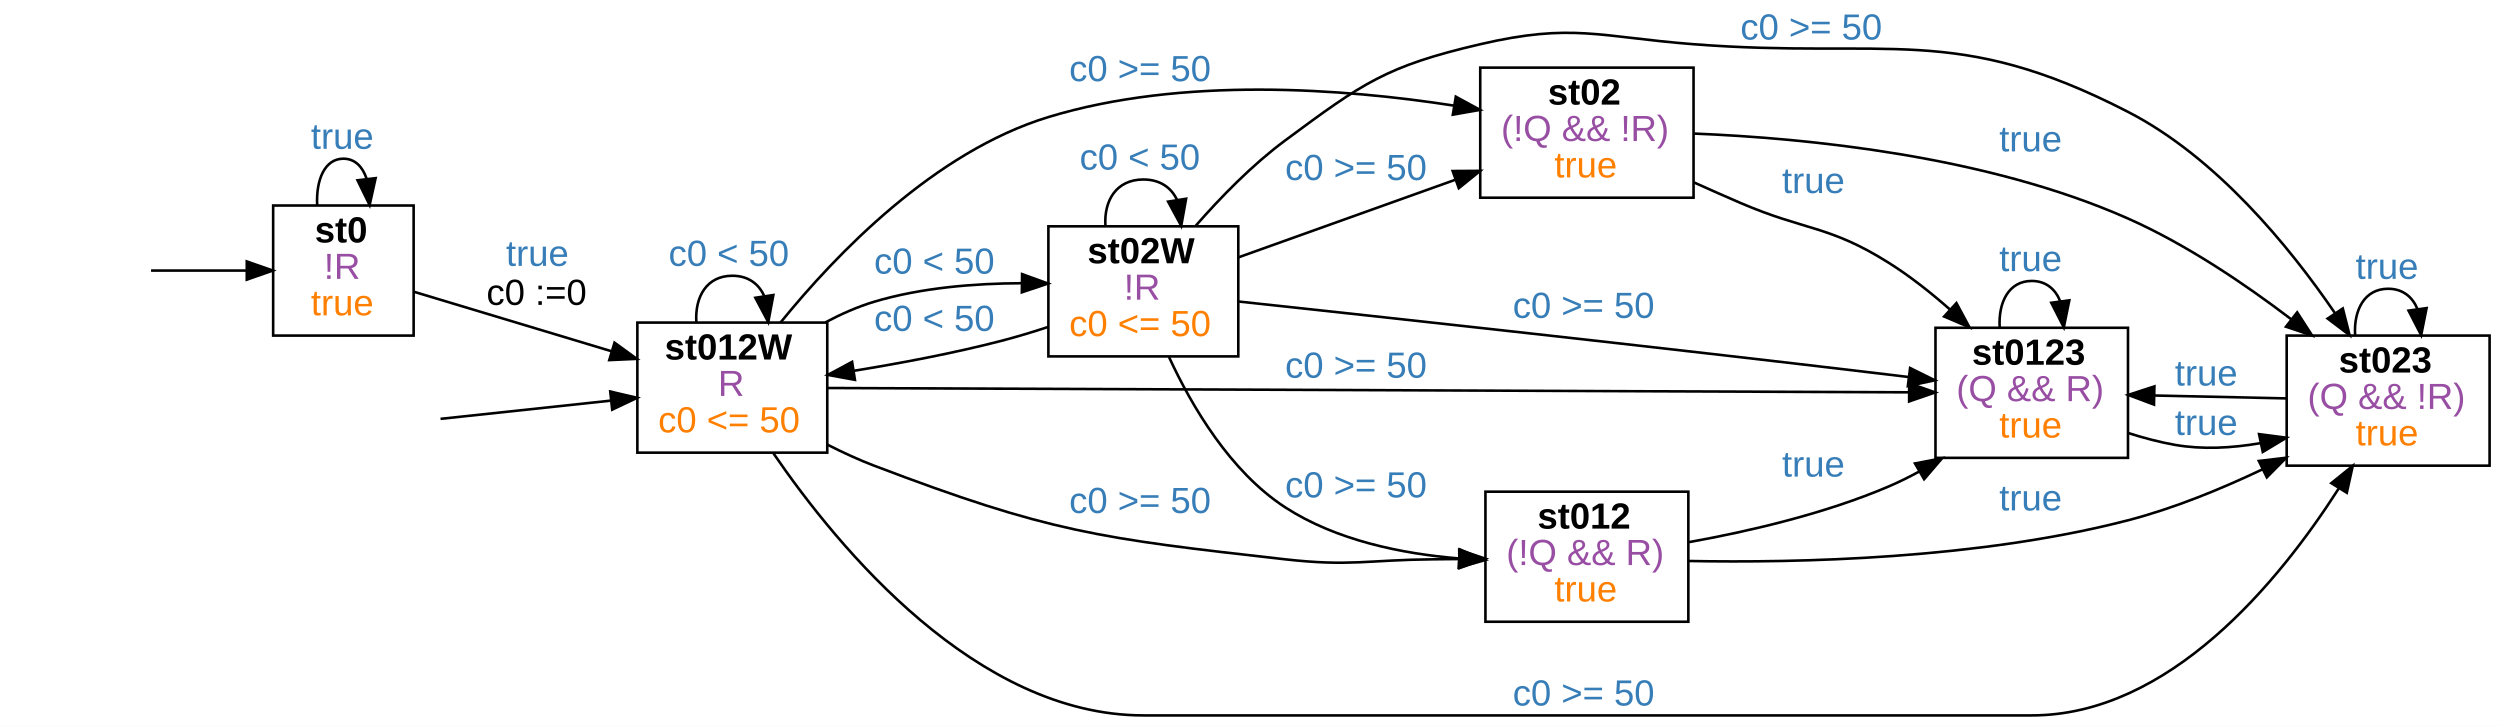
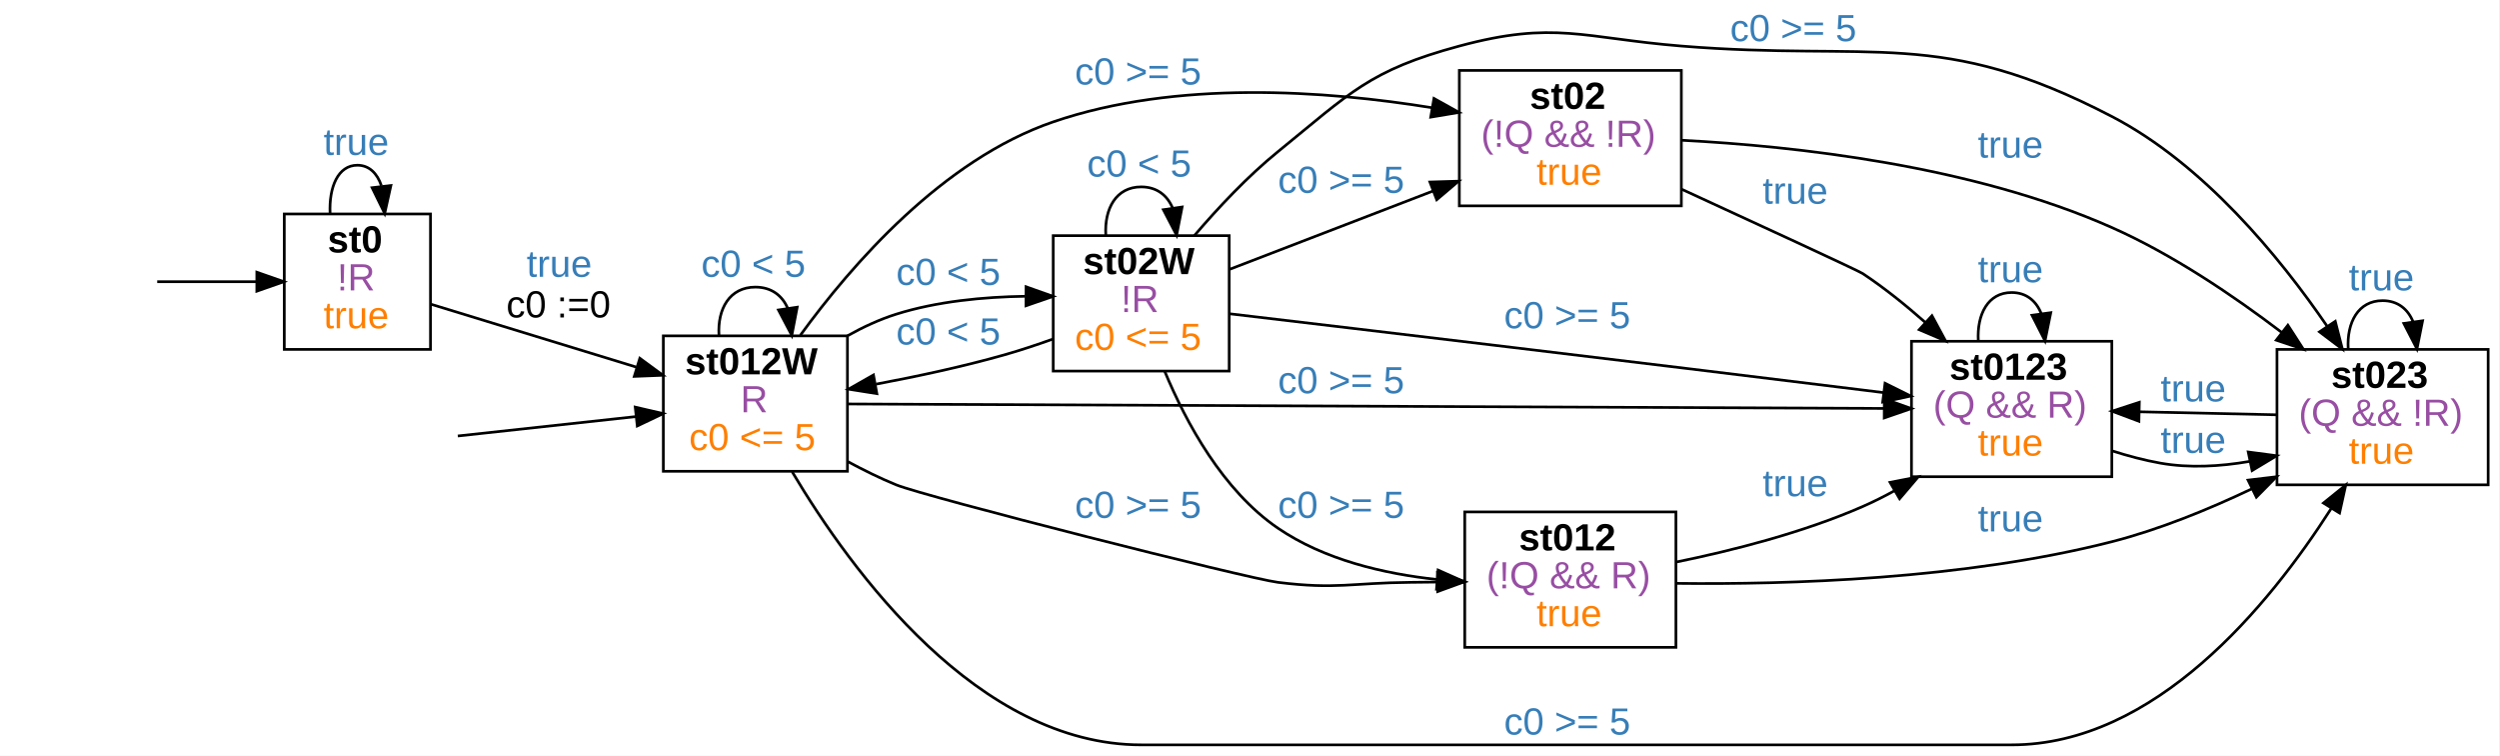
- <svg xmlns="http://www.w3.org/2000/svg" width="961pt" height="279pt" viewBox="0.00 0.00 961.00 279.00">
+ <svg xmlns="http://www.w3.org/2000/svg" width="923pt" height="279pt" viewBox="0.00 0.00 923.00 279.00">
  <g id="graph0" class="graph" transform="scale(1 1) rotate(0) translate(4 275)">
-     <polygon fill="#ffffff" stroke="transparent" points="-4,4 -4,-275 957,-275 957,4 -4,4" />
+     <polygon fill="#ffffff" stroke="transparent" points="-4,4 -4,-275 919,-275 919,4 -4,4" />
    <g id="node2" class="node">
      <polygon fill="none" stroke="#000000" points="155,-196 101,-196 101,-146 155,-146 155,-196" />
      <text text-anchor="start" x="117" y="-181.8" font-family="arial" font-weight="bold" font-size="14.00" fill="#000000">st0</text>
      <text text-anchor="start" x="120.5" y="-167.8" font-family="arial" font-size="14.00" fill="#984ea3">!R</text>
      <text text-anchor="start" x="115.5" y="-153.8" font-family="arial" font-size="14.00" fill="#ff7f00">true</text>
    </g>
    <g id="edge1" class="edge">
      <path fill="none" stroke="#000000" d="M54.066,-171C65.274,-171 78.461,-171 90.571,-171" />
      <polygon fill="#000000" stroke="#000000" points="90.859,-174.5 100.859,-171 90.859,-167.5 90.859,-174.5" />
    </g>
    <g id="edge3" class="edge">
      <path fill="none" stroke="#000000" d="M117.915,-196.176C117.466,-205.91 120.828,-214 128,-214 132.37,-214 135.326,-210.996 136.867,-206.446" />
      <polygon fill="#000000" stroke="#000000" points="140.382,-206.518 138.085,-196.176 133.431,-205.694 140.382,-206.518" />
      <text text-anchor="start" x="115.5" y="-217.8" font-family="arial" font-size="14.00" fill="#377eb8">true</text>
    </g>
    <g id="node4" class="node">
-       <polygon fill="none" stroke="#000000" points="314,-151 241,-151 241,-101 314,-101 314,-151" />
-       <text text-anchor="start" x="251.5" y="-136.8" font-family="arial" font-weight="bold" font-size="14.00" fill="#000000">st012W</text>
-       <text text-anchor="start" x="272" y="-122.8" font-family="arial" font-size="14.00" fill="#984ea3">R</text>
-       <text text-anchor="start" x="249" y="-108.8" font-family="arial" font-size="14.00" fill="#ff7f00">c0 &lt;= 50</text>
+       <polygon fill="none" stroke="#000000" points="309,-151 241,-151 241,-101 309,-101 309,-151" />
+       <text text-anchor="start" x="249" y="-136.8" font-family="arial" font-weight="bold" font-size="14.00" fill="#000000">st012W</text>
+       <text text-anchor="start" x="269.5" y="-122.8" font-family="arial" font-size="14.00" fill="#984ea3">R</text>
+       <text text-anchor="start" x="250.5" y="-108.8" font-family="arial" font-size="14.00" fill="#ff7f00">c0 &lt;= 5</text>
    </g>
    <g id="edge4" class="edge">
-       <path fill="none" stroke="#000000" d="M155.073,-162.851C176.244,-156.478 206.172,-147.47 231.138,-139.955" />
-       <polygon fill="#000000" stroke="#000000" points="232.219,-143.285 240.785,-137.051 230.201,-136.582 232.219,-143.285" />
+       <path fill="none" stroke="#000000" d="M155.305,-162.641C176.541,-156.141 206.429,-146.991 231.025,-139.462" />
+       <polygon fill="#000000" stroke="#000000" points="232.317,-142.727 240.854,-136.453 230.268,-136.033 232.317,-142.727" />
      <text text-anchor="start" x="190.5" y="-172.8" font-family="arial" font-size="14.00" fill="#377eb8">true</text>
      <text text-anchor="start" x="183" y="-157.8" font-family="arial" font-size="14.00" fill="#000000">c0 :=0</text>
    </g>
    <g id="edge2" class="edge">
-       <path fill="none" stroke="#000000" d="M165.339,-113.996C185.184,-116.12 209.768,-118.751 230.858,-121.008" />
-       <polygon fill="#000000" stroke="#000000" points="230.579,-124.498 240.895,-122.082 231.324,-117.538 230.579,-124.498" />
+       <path fill="none" stroke="#000000" d="M165.094,-114.037C185.122,-116.217 209.974,-118.922 230.977,-121.208" />
+       <polygon fill="#000000" stroke="#000000" points="230.62,-124.69 240.94,-122.293 231.378,-117.731 230.62,-124.69" />
    </g>
    <g id="edge16" class="edge">
-       <path fill="none" stroke="#000000" d="M263.679,-151.176C263.065,-160.91 267.672,-169 277.5,-169 283.643,-169 287.746,-165.84 289.809,-161.093" />
-       <polygon fill="#000000" stroke="#000000" points="293.274,-161.589 291.321,-151.176 286.354,-160.534 293.274,-161.589" />
-       <text text-anchor="start" x="253" y="-172.8" font-family="arial" font-size="14.00" fill="#377eb8">c0 &lt; 50</text>
+       <path fill="none" stroke="#000000" d="M261.553,-151.176C260.955,-160.91 265.438,-169 275,-169 280.977,-169 284.969,-165.84 286.976,-161.093" />
+       <polygon fill="#000000" stroke="#000000" points="290.442,-161.581 288.447,-151.176 283.518,-160.554 290.442,-161.581" />
+       <text text-anchor="start" x="255" y="-172.8" font-family="arial" font-size="14.00" fill="#377eb8">c0 &lt; 5</text>
    </g>
    <g id="node5" class="node">
-       <polygon fill="none" stroke="#000000" points="472,-188 399,-188 399,-138 472,-138 472,-188" />
-       <text text-anchor="start" x="414" y="-173.8" font-family="arial" font-weight="bold" font-size="14.00" fill="#000000">st02W</text>
-       <text text-anchor="start" x="428" y="-159.8" font-family="arial" font-size="14.00" fill="#984ea3">!R</text>
-       <text text-anchor="start" x="407" y="-145.8" font-family="arial" font-size="14.00" fill="#ff7f00">c0 &lt;= 50</text>
+       <polygon fill="none" stroke="#000000" points="450,-188 385,-188 385,-138 450,-138 450,-188" />
+       <text text-anchor="start" x="396" y="-173.8" font-family="arial" font-weight="bold" font-size="14.00" fill="#000000">st02W</text>
+       <text text-anchor="start" x="410" y="-159.8" font-family="arial" font-size="14.00" fill="#984ea3">!R</text>
+       <text text-anchor="start" x="393" y="-145.8" font-family="arial" font-size="14.00" fill="#ff7f00">c0 &lt;= 5</text>
    </g>
    <g id="edge13" class="edge">
-       <path fill="none" stroke="#000000" d="M313.244,-151.057C319.273,-154.266 325.643,-157.092 332,-159 350.081,-164.426 370.738,-166.075 388.817,-166.131" />
-       <polygon fill="#000000" stroke="#000000" points="388.889,-169.631 398.844,-166.005 388.8,-162.631 388.889,-169.631" />
-       <text text-anchor="start" x="332" y="-169.8" font-family="arial" font-size="14.00" fill="#377eb8">c0 &lt; 50</text>
+       <path fill="none" stroke="#000000" d="M309.008,-151.025C314.773,-154.239 320.88,-157.075 327,-159 342.115,-163.756 359.349,-165.387 374.695,-165.618" />
+       <polygon fill="#000000" stroke="#000000" points="374.982,-169.117 384.967,-165.575 374.952,-162.117 374.982,-169.117" />
+       <text text-anchor="start" x="327" y="-169.8" font-family="arial" font-size="14.00" fill="#377eb8">c0 &lt; 5</text>
    </g>
    <g id="node6" class="node">
-       <polygon fill="none" stroke="#000000" points="647,-249 565,-249 565,-199 647,-199 647,-249" />
-       <text text-anchor="start" x="591" y="-234.8" font-family="arial" font-weight="bold" font-size="14.00" fill="#000000">st02</text>
-       <text text-anchor="start" x="573" y="-220.8" font-family="arial" font-size="14.00" fill="#984ea3">(!Q &amp;&amp; !R)</text>
-       <text text-anchor="start" x="593.5" y="-206.8" font-family="arial" font-size="14.00" fill="#ff7f00">true</text>
+       <polygon fill="none" stroke="#000000" points="617,-249 535,-249 535,-199 617,-199 617,-249" />
+       <text text-anchor="start" x="561" y="-234.8" font-family="arial" font-weight="bold" font-size="14.00" fill="#000000">st02</text>
+       <text text-anchor="start" x="543" y="-220.8" font-family="arial" font-size="14.00" fill="#984ea3">(!Q &amp;&amp; !R)</text>
+       <text text-anchor="start" x="563.5" y="-206.8" font-family="arial" font-size="14.00" fill="#ff7f00">true</text>
    </g>
    <g id="edge14" class="edge">
-       <path fill="none" stroke="#000000" d="M296.03,-151.02C317.369,-177.304 355.175,-216.649 399,-230 450.421,-245.665 512.386,-240.986 555.039,-234.382" />
-       <polygon fill="#000000" stroke="#000000" points="555.607,-237.836 564.91,-232.767 554.476,-230.928 555.607,-237.836" />
-       <text text-anchor="start" x="407" y="-243.8" font-family="arial" font-size="14.00" fill="#377eb8">c0 &gt;= 50</text>
+       <path fill="none" stroke="#000000" d="M291.61,-151.231C310.548,-177.282 344.223,-216.036 385,-230 430.476,-245.573 485.657,-241.596 524.991,-235.211" />
+       <polygon fill="#000000" stroke="#000000" points="525.628,-238.653 534.885,-233.5 524.435,-231.755 525.628,-238.653" />
+       <text text-anchor="start" x="393" y="-243.8" font-family="arial" font-size="14.00" fill="#377eb8">c0 &gt;= 5</text>
    </g>
    <g id="node7" class="node">
-       <polygon fill="none" stroke="#000000" points="953,-146 875,-146 875,-96 953,-96 953,-146" />
-       <text text-anchor="start" x="895" y="-131.8" font-family="arial" font-weight="bold" font-size="14.00" fill="#000000">st023</text>
-       <text text-anchor="start" x="883" y="-117.8" font-family="arial" font-size="14.00" fill="#984ea3">(Q &amp;&amp; !R)</text>
-       <text text-anchor="start" x="901.5" y="-103.8" font-family="arial" font-size="14.00" fill="#ff7f00">true</text>
+       <polygon fill="none" stroke="#000000" points="915,-146 837,-146 837,-96 915,-96 915,-146" />
+       <text text-anchor="start" x="857" y="-131.8" font-family="arial" font-weight="bold" font-size="14.00" fill="#000000">st023</text>
+       <text text-anchor="start" x="845" y="-117.8" font-family="arial" font-size="14.00" fill="#984ea3">(Q &amp;&amp; !R)</text>
+       <text text-anchor="start" x="863.5" y="-103.8" font-family="arial" font-size="14.00" fill="#ff7f00">true</text>
    </g>
    <g id="edge15" class="edge">
-       <path fill="none" stroke="#000000" d="M293.26,-100.805C318.435,-64.035 371.47,0 435.5,0 435.5,0 435.5,0 777,0 829.95,0 872.077,-51.405 894.995,-87.204" />
-       <polygon fill="#000000" stroke="#000000" points="892.16,-89.273 900.403,-95.929 898.11,-85.585 892.16,-89.273" />
-       <text text-anchor="start" x="577.5" y="-3.8" font-family="arial" font-size="14.00" fill="#377eb8">c0 &gt;= 50</text>
+       <path fill="none" stroke="#000000" d="M288.591,-100.805C310.473,-64.035 357.232,0 417.5,0 417.5,0 417.5,0 739,0 791.95,0 834.077,-51.405 856.995,-87.204" />
+       <polygon fill="#000000" stroke="#000000" points="854.16,-89.273 862.403,-95.929 860.11,-85.585 854.16,-89.273" />
+       <text text-anchor="start" x="551.5" y="-3.8" font-family="arial" font-size="14.00" fill="#377eb8">c0 &gt;= 5</text>
    </g>
    <g id="node8" class="node">
-       <polygon fill="none" stroke="#000000" points="645,-86 567,-86 567,-36 645,-36 645,-86" />
-       <text text-anchor="start" x="587" y="-71.8" font-family="arial" font-weight="bold" font-size="14.00" fill="#000000">st012</text>
-       <text text-anchor="start" x="575" y="-57.8" font-family="arial" font-size="14.00" fill="#984ea3">(!Q &amp;&amp; R)</text>
-       <text text-anchor="start" x="593.5" y="-43.8" font-family="arial" font-size="14.00" fill="#ff7f00">true</text>
+       <polygon fill="none" stroke="#000000" points="615,-86 537,-86 537,-36 615,-36 615,-86" />
+       <text text-anchor="start" x="557" y="-71.8" font-family="arial" font-weight="bold" font-size="14.00" fill="#000000">st012</text>
+       <text text-anchor="start" x="545" y="-57.8" font-family="arial" font-size="14.00" fill="#984ea3">(!Q &amp;&amp; R)</text>
+       <text text-anchor="start" x="563.5" y="-43.8" font-family="arial" font-size="14.00" fill="#ff7f00">true</text>
    </g>
    <g id="edge17" class="edge">
-       <path fill="none" stroke="#000000" d="M314.069,-104.072C319.939,-101.082 326.044,-98.266 332,-96 399.313,-70.385 418.429,-68.05 490,-60 515.175,-57.168 521.668,-59.785 547,-60 550.227,-60.027 553.553,-60.063 556.905,-60.105" />
-       <polygon fill="#000000" stroke="#000000" points="556.918,-63.605 566.965,-60.245 557.015,-56.606 556.918,-63.605" />
-       <text text-anchor="start" x="407" y="-77.8" font-family="arial" font-size="14.00" fill="#377eb8">c0 &gt;= 50</text>
+       <path fill="none" stroke="#000000" d="M309.023,-104.64C314.885,-101.467 321.019,-98.446 327,-96 337.687,-91.63 456.587,-61.421 468,-60 489.611,-57.309 495.223,-59.816 517,-60 520.227,-60.027 523.553,-60.063 526.905,-60.105" />
+       <polygon fill="#000000" stroke="#000000" points="526.918,-63.605 536.965,-60.245 527.015,-56.606 526.918,-63.605" />
+       <text text-anchor="start" x="393" y="-83.8" font-family="arial" font-size="14.00" fill="#377eb8">c0 &gt;= 5</text>
    </g>
    <g id="node9" class="node">
-       <polygon fill="none" stroke="#000000" points="814,-149 740,-149 740,-99 814,-99 814,-149" />
-       <text text-anchor="start" x="754" y="-134.8" font-family="arial" font-weight="bold" font-size="14.00" fill="#000000">st0123</text>
-       <text text-anchor="start" x="748" y="-120.8" font-family="arial" font-size="14.00" fill="#984ea3">(Q &amp;&amp; R)</text>
-       <text text-anchor="start" x="764.5" y="-106.8" font-family="arial" font-size="14.00" fill="#ff7f00">true</text>
+       <polygon fill="none" stroke="#000000" points="776,-149 702,-149 702,-99 776,-99 776,-149" />
+       <text text-anchor="start" x="716" y="-134.8" font-family="arial" font-weight="bold" font-size="14.00" fill="#000000">st0123</text>
+       <text text-anchor="start" x="710" y="-120.8" font-family="arial" font-size="14.00" fill="#984ea3">(Q &amp;&amp; R)</text>
+       <text text-anchor="start" x="726.5" y="-106.8" font-family="arial" font-size="14.00" fill="#ff7f00">true</text>
    </g>
    <g id="edge18" class="edge">
-       <path fill="none" stroke="#000000" d="M314.229,-125.853C403.336,-125.496 630.917,-124.585 729.868,-124.189" />
-       <polygon fill="#000000" stroke="#000000" points="729.892,-127.689 739.878,-124.149 729.864,-120.689 729.892,-127.689" />
-       <text text-anchor="start" x="490" y="-129.8" font-family="arial" font-size="14.00" fill="#377eb8">c0 &gt;= 50</text>
+       <path fill="none" stroke="#000000" d="M309.119,-125.853C390.919,-125.5 598.34,-124.606 691.922,-124.203" />
+       <polygon fill="#000000" stroke="#000000" points="691.97,-127.703 701.954,-124.16 691.939,-120.703 691.97,-127.703" />
+       <text text-anchor="start" x="468" y="-129.8" font-family="arial" font-size="14.00" fill="#377eb8">c0 &gt;= 5</text>
    </g>
    <g id="edge8" class="edge">
-       <path fill="none" stroke="#000000" d="M398.812,-149.297C392.905,-147.355 386.82,-145.51 381,-144 362.615,-139.231 342.06,-135.363 324.143,-132.452" />
-       <polygon fill="#000000" stroke="#000000" points="324.637,-128.987 314.214,-130.892 323.55,-135.902 324.637,-128.987" />
-       <text text-anchor="start" x="332" y="-147.8" font-family="arial" font-size="14.00" fill="#377eb8">c0 &lt; 50</text>
+       <path fill="none" stroke="#000000" d="M384.896,-149.829C378.996,-147.706 372.858,-145.662 367,-144 351.735,-139.668 334.752,-136.024 319.575,-133.174" />
+       <polygon fill="#000000" stroke="#000000" points="319.863,-129.669 309.399,-131.328 318.614,-136.557 319.863,-129.669" />
+       <text text-anchor="start" x="327" y="-147.8" font-family="arial" font-size="14.00" fill="#377eb8">c0 &lt; 5</text>
    </g>
    <g id="edge5" class="edge">
-       <path fill="none" stroke="#000000" d="M420.932,-188.176C420.285,-197.91 425.141,-206 435.5,-206 441.975,-206 446.299,-202.84 448.474,-198.093" />
-       <polygon fill="#000000" stroke="#000000" points="451.937,-198.604 450.068,-188.176 445.026,-197.494 451.937,-198.604" />
-       <text text-anchor="start" x="411" y="-209.8" font-family="arial" font-size="14.00" fill="#377eb8">c0 &lt; 50</text>
+       <path fill="none" stroke="#000000" d="M404.426,-188.176C403.845,-197.91 408.203,-206 417.5,-206 423.31,-206 427.192,-202.84 429.144,-198.093" />
+       <polygon fill="#000000" stroke="#000000" points="432.611,-198.573 430.574,-188.176 425.682,-197.574 432.611,-198.573" />
+       <text text-anchor="start" x="397.5" y="-209.8" font-family="arial" font-size="14.00" fill="#377eb8">c0 &lt; 5</text>
    </g>
    <g id="edge6" class="edge">
-       <path fill="none" stroke="#000000" d="M472.077,-176.086C496.39,-184.785 528.648,-196.326 555.412,-205.901" />
-       <polygon fill="#000000" stroke="#000000" points="554.405,-209.258 564.999,-209.331 556.763,-202.667 554.405,-209.258" />
-       <text text-anchor="start" x="490" y="-205.8" font-family="arial" font-size="14.00" fill="#377eb8">c0 &gt;= 50</text>
+       <path fill="none" stroke="#000000" d="M450.341,-175.639C471.955,-183.957 500.678,-195.012 525.208,-204.452" />
+       <polygon fill="#000000" stroke="#000000" points="524.138,-207.791 534.728,-208.116 526.652,-201.258 524.138,-207.791" />
+       <text text-anchor="start" x="468" y="-203.8" font-family="arial" font-size="14.00" fill="#377eb8">c0 &gt;= 5</text>
    </g>
    <g id="edge7" class="edge">
-       <path fill="none" stroke="#000000" d="M455.518,-188.086C465.149,-199.099 477.341,-211.626 490,-221 519.871,-243.119 528.803,-249.557 565,-258 600.492,-266.278 610.664,-260.812 647,-258 721.893,-252.205 747.223,-266.398 814,-232 847.975,-214.499 875.968,-180.373 893.61,-154.556" />
-       <polygon fill="#000000" stroke="#000000" points="896.572,-156.422 899.189,-146.156 890.741,-152.549 896.572,-156.422" />
-       <text text-anchor="start" x="665" y="-259.8" font-family="arial" font-size="14.00" fill="#377eb8">c0 &gt;= 50</text>
+       <path fill="none" stroke="#000000" d="M437.133,-188.009C445.925,-198.306 456.821,-209.922 468,-219 494.747,-240.721 501.735,-249.023 535,-258 570.186,-267.495 580.675,-260.95 617,-258 688.37,-252.203 712.47,-265.033 776,-232 809.908,-214.369 837.911,-180.262 855.573,-154.486" />
+       <polygon fill="#000000" stroke="#000000" points="858.529,-156.363 861.16,-146.1 852.703,-152.482 858.529,-156.363" />
+       <text text-anchor="start" x="635" y="-259.8" font-family="arial" font-size="14.00" fill="#377eb8">c0 &gt;= 5</text>
    </g>
    <g id="edge9" class="edge">
-       <path fill="none" stroke="#000000" d="M445.349,-137.79C454.135,-118.778 468.894,-93.71 490,-80 509.576,-67.284 534.817,-62.139 556.752,-60.337" />
-       <polygon fill="#000000" stroke="#000000" points="557.122,-63.821 566.889,-59.715 556.694,-56.834 557.122,-63.821" />
-       <text text-anchor="start" x="490" y="-83.8" font-family="arial" font-size="14.00" fill="#377eb8">c0 &gt;= 50</text>
+       <path fill="none" stroke="#000000" d="M426.195,-137.889C434.098,-118.931 447.663,-93.888 468,-80 485.07,-68.343 507.087,-63.156 526.784,-61.048" />
+       <polygon fill="#000000" stroke="#000000" points="527.161,-64.529 536.835,-60.208 526.578,-57.553 527.161,-64.529" />
+       <text text-anchor="start" x="468" y="-83.8" font-family="arial" font-size="14.00" fill="#377eb8">c0 &gt;= 5</text>
    </g>
    <g id="edge10" class="edge">
-       <path fill="none" stroke="#000000" d="M472.154,-159.088C526.662,-153.23 632.3,-141.717 722,-131 724.509,-130.7 727.082,-130.388 729.678,-130.07" />
-       <polygon fill="#000000" stroke="#000000" points="730.24,-133.527 739.732,-128.822 729.377,-126.581 730.24,-133.527" />
-       <text text-anchor="start" x="577.5" y="-152.8" font-family="arial" font-size="14.00" fill="#377eb8">c0 &gt;= 50</text>
+       <path fill="none" stroke="#000000" d="M450.331,-159.134C500.641,-153.192 599.83,-141.41 684,-131 686.508,-130.69 689.079,-130.37 691.676,-130.045" />
+       <polygon fill="#000000" stroke="#000000" points="692.242,-133.501 701.727,-128.78 691.368,-126.556 692.242,-133.501" />
+       <text text-anchor="start" x="551.5" y="-153.8" font-family="arial" font-size="14.00" fill="#377eb8">c0 &gt;= 5</text>
    </g>
    <g id="edge11" class="edge">
-       <path fill="none" stroke="#000000" d="M647.237,-223.652C690.52,-221.897 759.691,-215.095 814,-191 836.342,-181.088 858.85,-165.899 876.84,-152.199" />
-       <polygon fill="#000000" stroke="#000000" points="879.024,-154.935 884.771,-146.034 874.727,-149.408 879.024,-154.935" />
-       <text text-anchor="start" x="764.5" y="-216.8" font-family="arial" font-size="14.00" fill="#377eb8">true</text>
+       <path fill="none" stroke="#000000" d="M617.178,-223.212C658.865,-221.061 724.37,-213.906 776,-191 798.342,-181.088 820.85,-165.899 838.84,-152.199" />
+       <polygon fill="#000000" stroke="#000000" points="841.024,-154.935 846.771,-146.034 836.727,-149.408 841.024,-154.935" />
+       <text text-anchor="start" x="726.5" y="-216.8" font-family="arial" font-size="14.00" fill="#377eb8">true</text>
    </g>
    <g id="edge12" class="edge">
-       <path fill="none" stroke="#000000" d="M647.155,-204.876C653.123,-202.188 659.206,-199.493 665,-197 690.093,-186.202 698.865,-188.526 722,-174 730.106,-168.91 738.132,-162.573 745.444,-156.137" />
-       <polygon fill="#000000" stroke="#000000" points="748.047,-158.5 753.067,-149.171 743.324,-153.333 748.047,-158.5" />
-       <text text-anchor="start" x="681" y="-200.8" font-family="arial" font-size="14.00" fill="#377eb8">true</text>
+       <path fill="none" stroke="#000000" d="M617.205,-205.096C647.042,-191.38 682.418,-175.049 684,-174 691.897,-168.761 699.79,-162.414 707.03,-156.024" />
+       <polygon fill="#000000" stroke="#000000" points="709.567,-158.448 714.6,-149.126 704.852,-153.274 709.567,-158.448" />
+       <text text-anchor="start" x="647" y="-199.8" font-family="arial" font-size="14.00" fill="#377eb8">true</text>
    </g>
    <g id="edge21" class="edge">
-       <path fill="none" stroke="#000000" d="M901.3,-146.176C900.735,-155.91 904.969,-164 914,-164 919.644,-164 923.415,-160.84 925.311,-156.093" />
-       <polygon fill="#000000" stroke="#000000" points="928.779,-156.565 926.7,-146.176 921.847,-155.593 928.779,-156.565" />
-       <text text-anchor="start" x="901.5" y="-167.8" font-family="arial" font-size="14.00" fill="#377eb8">true</text>
+       <path fill="none" stroke="#000000" d="M863.3,-146.176C862.735,-155.91 866.969,-164 876,-164 881.644,-164 885.415,-160.84 887.311,-156.093" />
+       <polygon fill="#000000" stroke="#000000" points="890.779,-156.565 888.7,-146.176 883.847,-155.593 890.779,-156.565" />
+       <text text-anchor="start" x="863.5" y="-167.8" font-family="arial" font-size="14.00" fill="#377eb8">true</text>
    </g>
    <g id="edge22" class="edge">
-       <path fill="none" stroke="#000000" d="M874.981,-121.854C859.14,-122.201 840.701,-122.605 824.119,-122.968" />
-       <polygon fill="#000000" stroke="#000000" points="823.995,-119.47 814.074,-123.188 824.148,-126.468 823.995,-119.47" />
-       <text text-anchor="start" x="832" y="-126.8" font-family="arial" font-size="14.00" fill="#377eb8">true</text>
+       <path fill="none" stroke="#000000" d="M836.981,-121.854C821.14,-122.201 802.701,-122.605 786.119,-122.968" />
+       <polygon fill="#000000" stroke="#000000" points="785.995,-119.47 776.074,-123.188 786.148,-126.468 785.995,-119.47" />
+       <text text-anchor="start" x="794" y="-126.8" font-family="arial" font-size="14.00" fill="#377eb8">true</text>
    </g>
    <g id="edge19" class="edge">
-       <path fill="none" stroke="#000000" d="M645.019,-59.356C687.338,-58.553 756.541,-60.112 814,-75 831.474,-79.528 849.668,-86.977 865.671,-94.576" />
-       <polygon fill="#000000" stroke="#000000" points="864.298,-97.8 874.819,-99.046 867.371,-91.511 864.298,-97.8" />
-       <text text-anchor="start" x="764.5" y="-78.8" font-family="arial" font-size="14.00" fill="#377eb8">true</text>
+       <path fill="none" stroke="#000000" d="M615.376,-59.618C656.197,-59.14 721.541,-61.065 776,-75 793.488,-79.475 811.685,-86.91 827.688,-94.513" />
+       <polygon fill="#000000" stroke="#000000" points="826.313,-97.736 836.834,-98.987 829.389,-91.448 826.313,-97.736" />
+       <text text-anchor="start" x="726.5" y="-78.8" font-family="arial" font-size="14.00" fill="#377eb8">true</text>
    </g>
    <g id="edge20" class="edge">
-       <path fill="none" stroke="#000000" d="M645.213,-66.598C668.212,-70.738 697.475,-77.511 722,-88 725.895,-89.666 729.818,-91.606 733.677,-93.705" />
-       <polygon fill="#000000" stroke="#000000" points="732.12,-96.848 742.526,-98.839 735.633,-90.793 732.12,-96.848" />
-       <text text-anchor="start" x="681" y="-91.8" font-family="arial" font-size="14.00" fill="#377eb8">true</text>
+       <path fill="none" stroke="#000000" d="M615.017,-67.473C636.017,-71.762 662.042,-78.397 684,-88 687.882,-89.698 691.794,-91.66 695.647,-93.775" />
+       <polygon fill="#000000" stroke="#000000" points="694.085,-96.915 704.486,-98.932 697.613,-90.869 694.085,-96.915" />
+       <text text-anchor="start" x="647" y="-91.8" font-family="arial" font-size="14.00" fill="#377eb8">true</text>
    </g>
    <g id="edge23" class="edge">
-       <path fill="none" stroke="#000000" d="M814.094,-108.545C819.992,-106.663 826.096,-105.04 832,-104 842.634,-102.127 853.999,-102.771 864.776,-104.63" />
-       <polygon fill="#000000" stroke="#000000" points="864.381,-108.123 874.885,-106.741 865.812,-101.27 864.381,-108.123" />
-       <text text-anchor="start" x="832" y="-107.8" font-family="arial" font-size="14.00" fill="#377eb8">true</text>
+       <path fill="none" stroke="#000000" d="M776.094,-108.545C781.992,-106.663 788.096,-105.04 794,-104 804.634,-102.127 815.999,-102.771 826.776,-104.63" />
+       <polygon fill="#000000" stroke="#000000" points="826.381,-108.123 836.885,-106.741 827.812,-101.27 826.381,-108.123" />
+       <text text-anchor="start" x="794" y="-107.8" font-family="arial" font-size="14.00" fill="#377eb8">true</text>
    </g>
    <g id="edge24" class="edge">
-       <path fill="none" stroke="#000000" d="M764.673,-149.176C764.125,-158.91 768.234,-167 777,-167 782.479,-167 786.138,-163.84 787.978,-159.093" />
-       <polygon fill="#000000" stroke="#000000" points="791.448,-159.556 789.327,-149.176 784.511,-158.613 791.448,-159.556" />
-       <text text-anchor="start" x="764.5" y="-170.8" font-family="arial" font-size="14.00" fill="#377eb8">true</text>
+       <path fill="none" stroke="#000000" d="M726.673,-149.176C726.125,-158.91 730.234,-167 739,-167 744.479,-167 748.138,-163.84 749.978,-159.093" />
+       <polygon fill="#000000" stroke="#000000" points="753.448,-159.556 751.327,-149.176 746.511,-158.613 753.448,-159.556" />
+       <text text-anchor="start" x="726.5" y="-170.8" font-family="arial" font-size="14.00" fill="#377eb8">true</text>
    </g>
  </g>
</svg>
